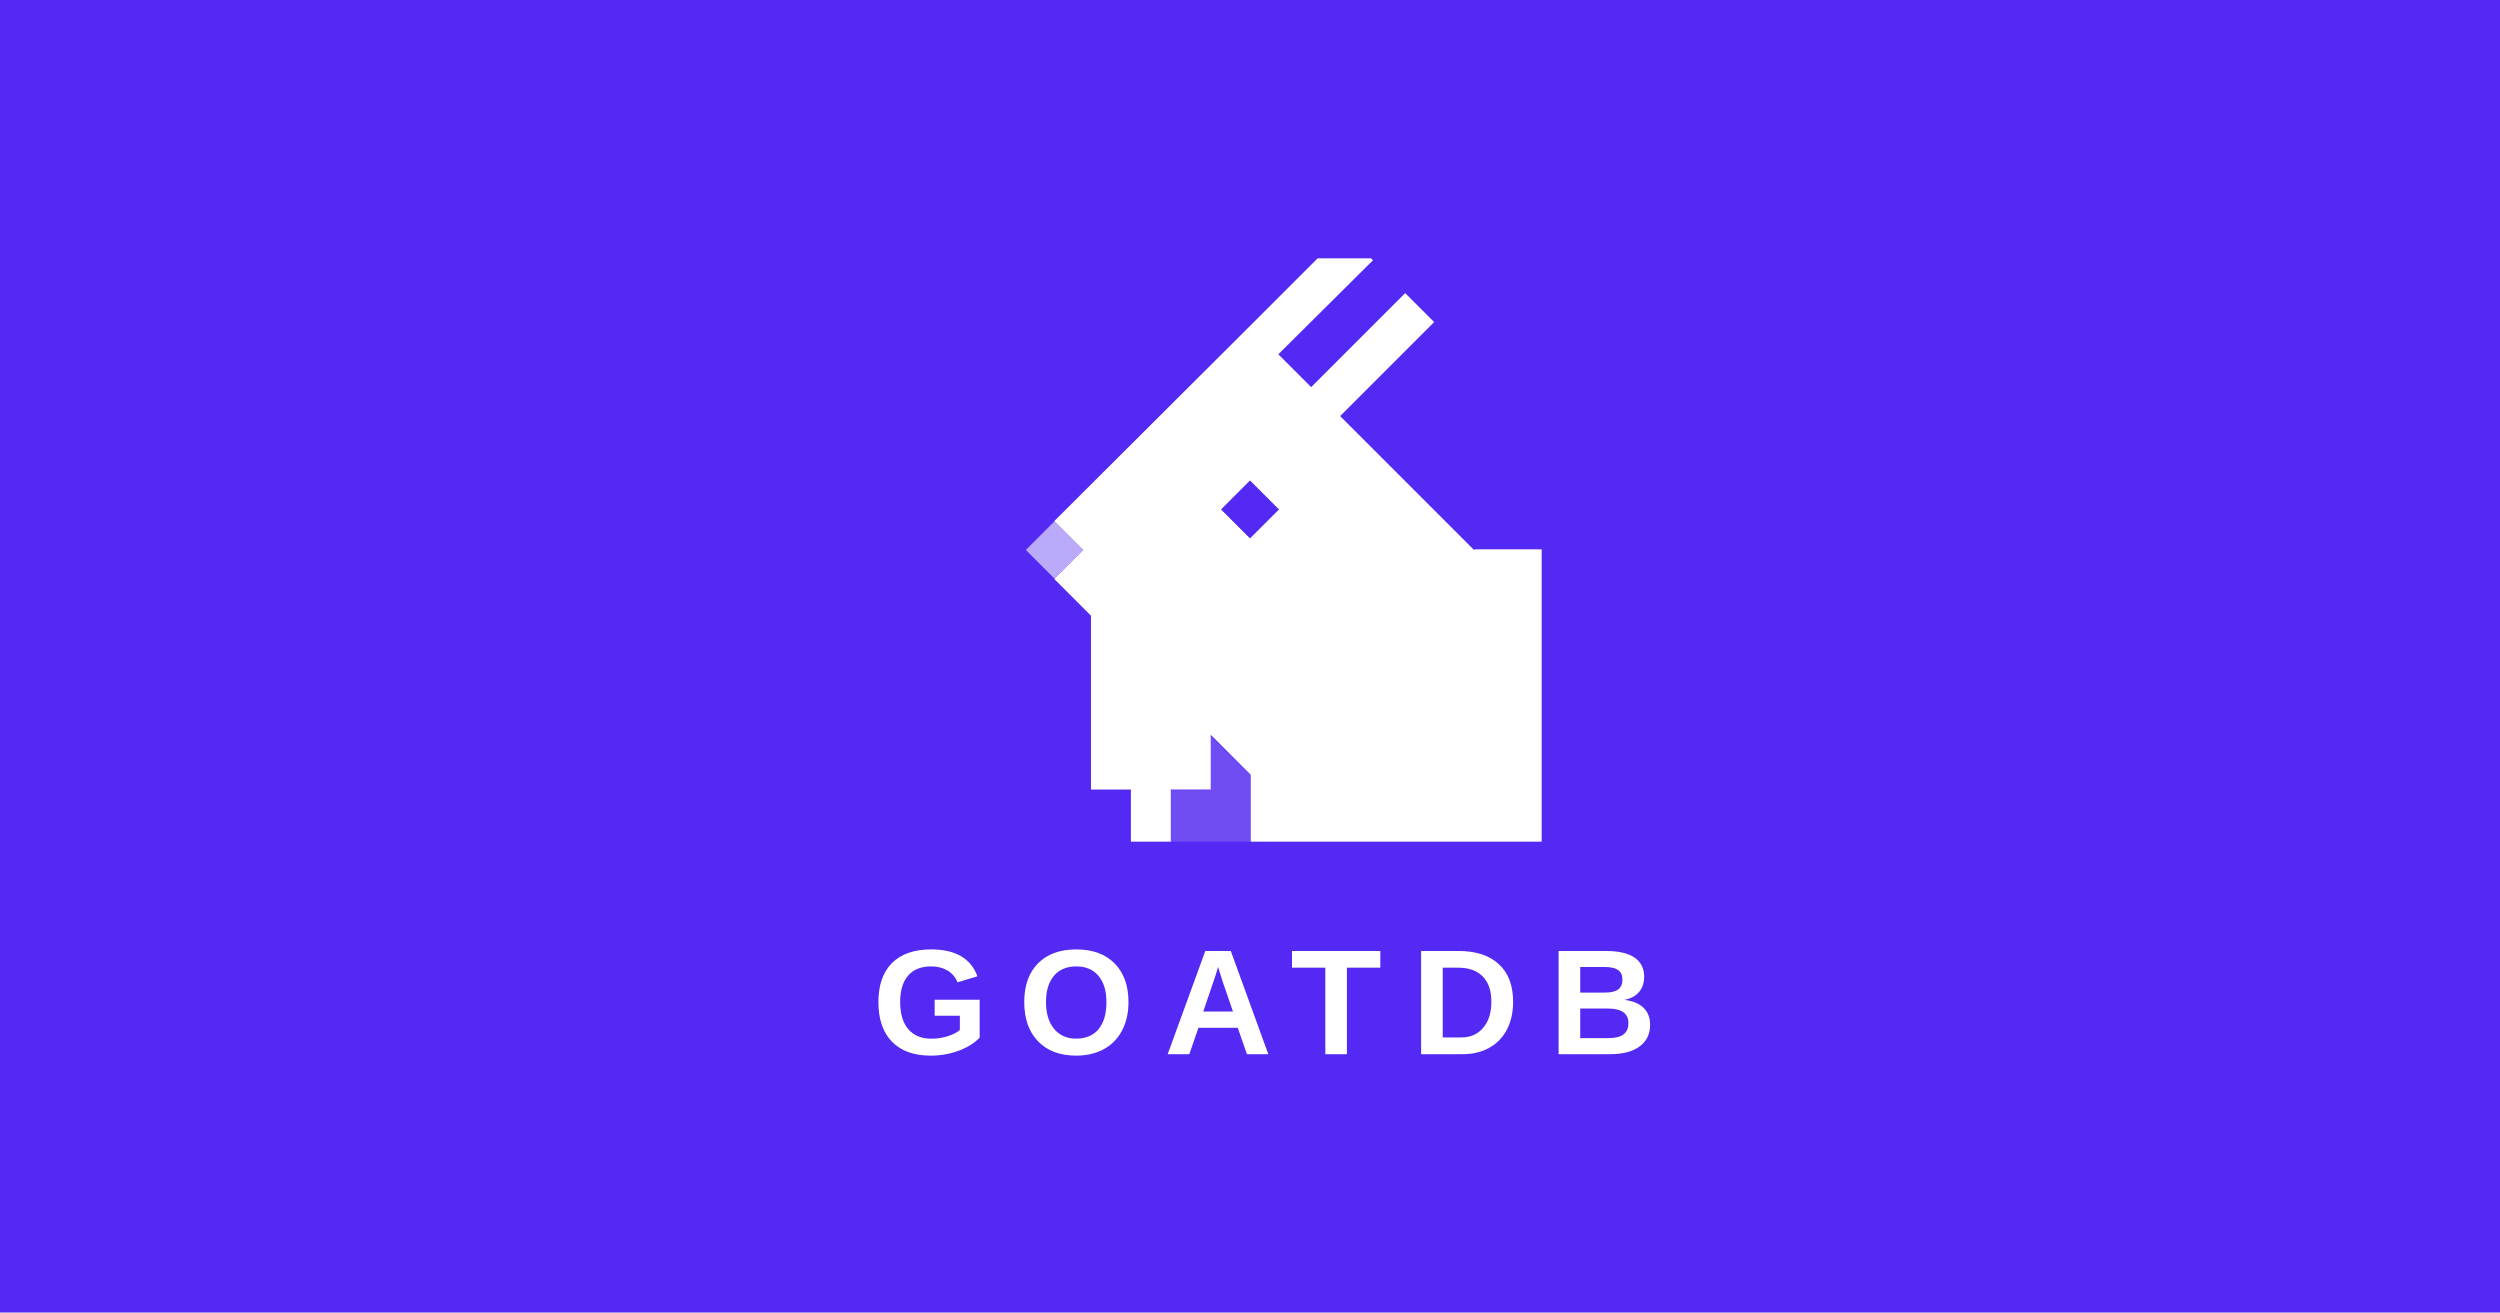
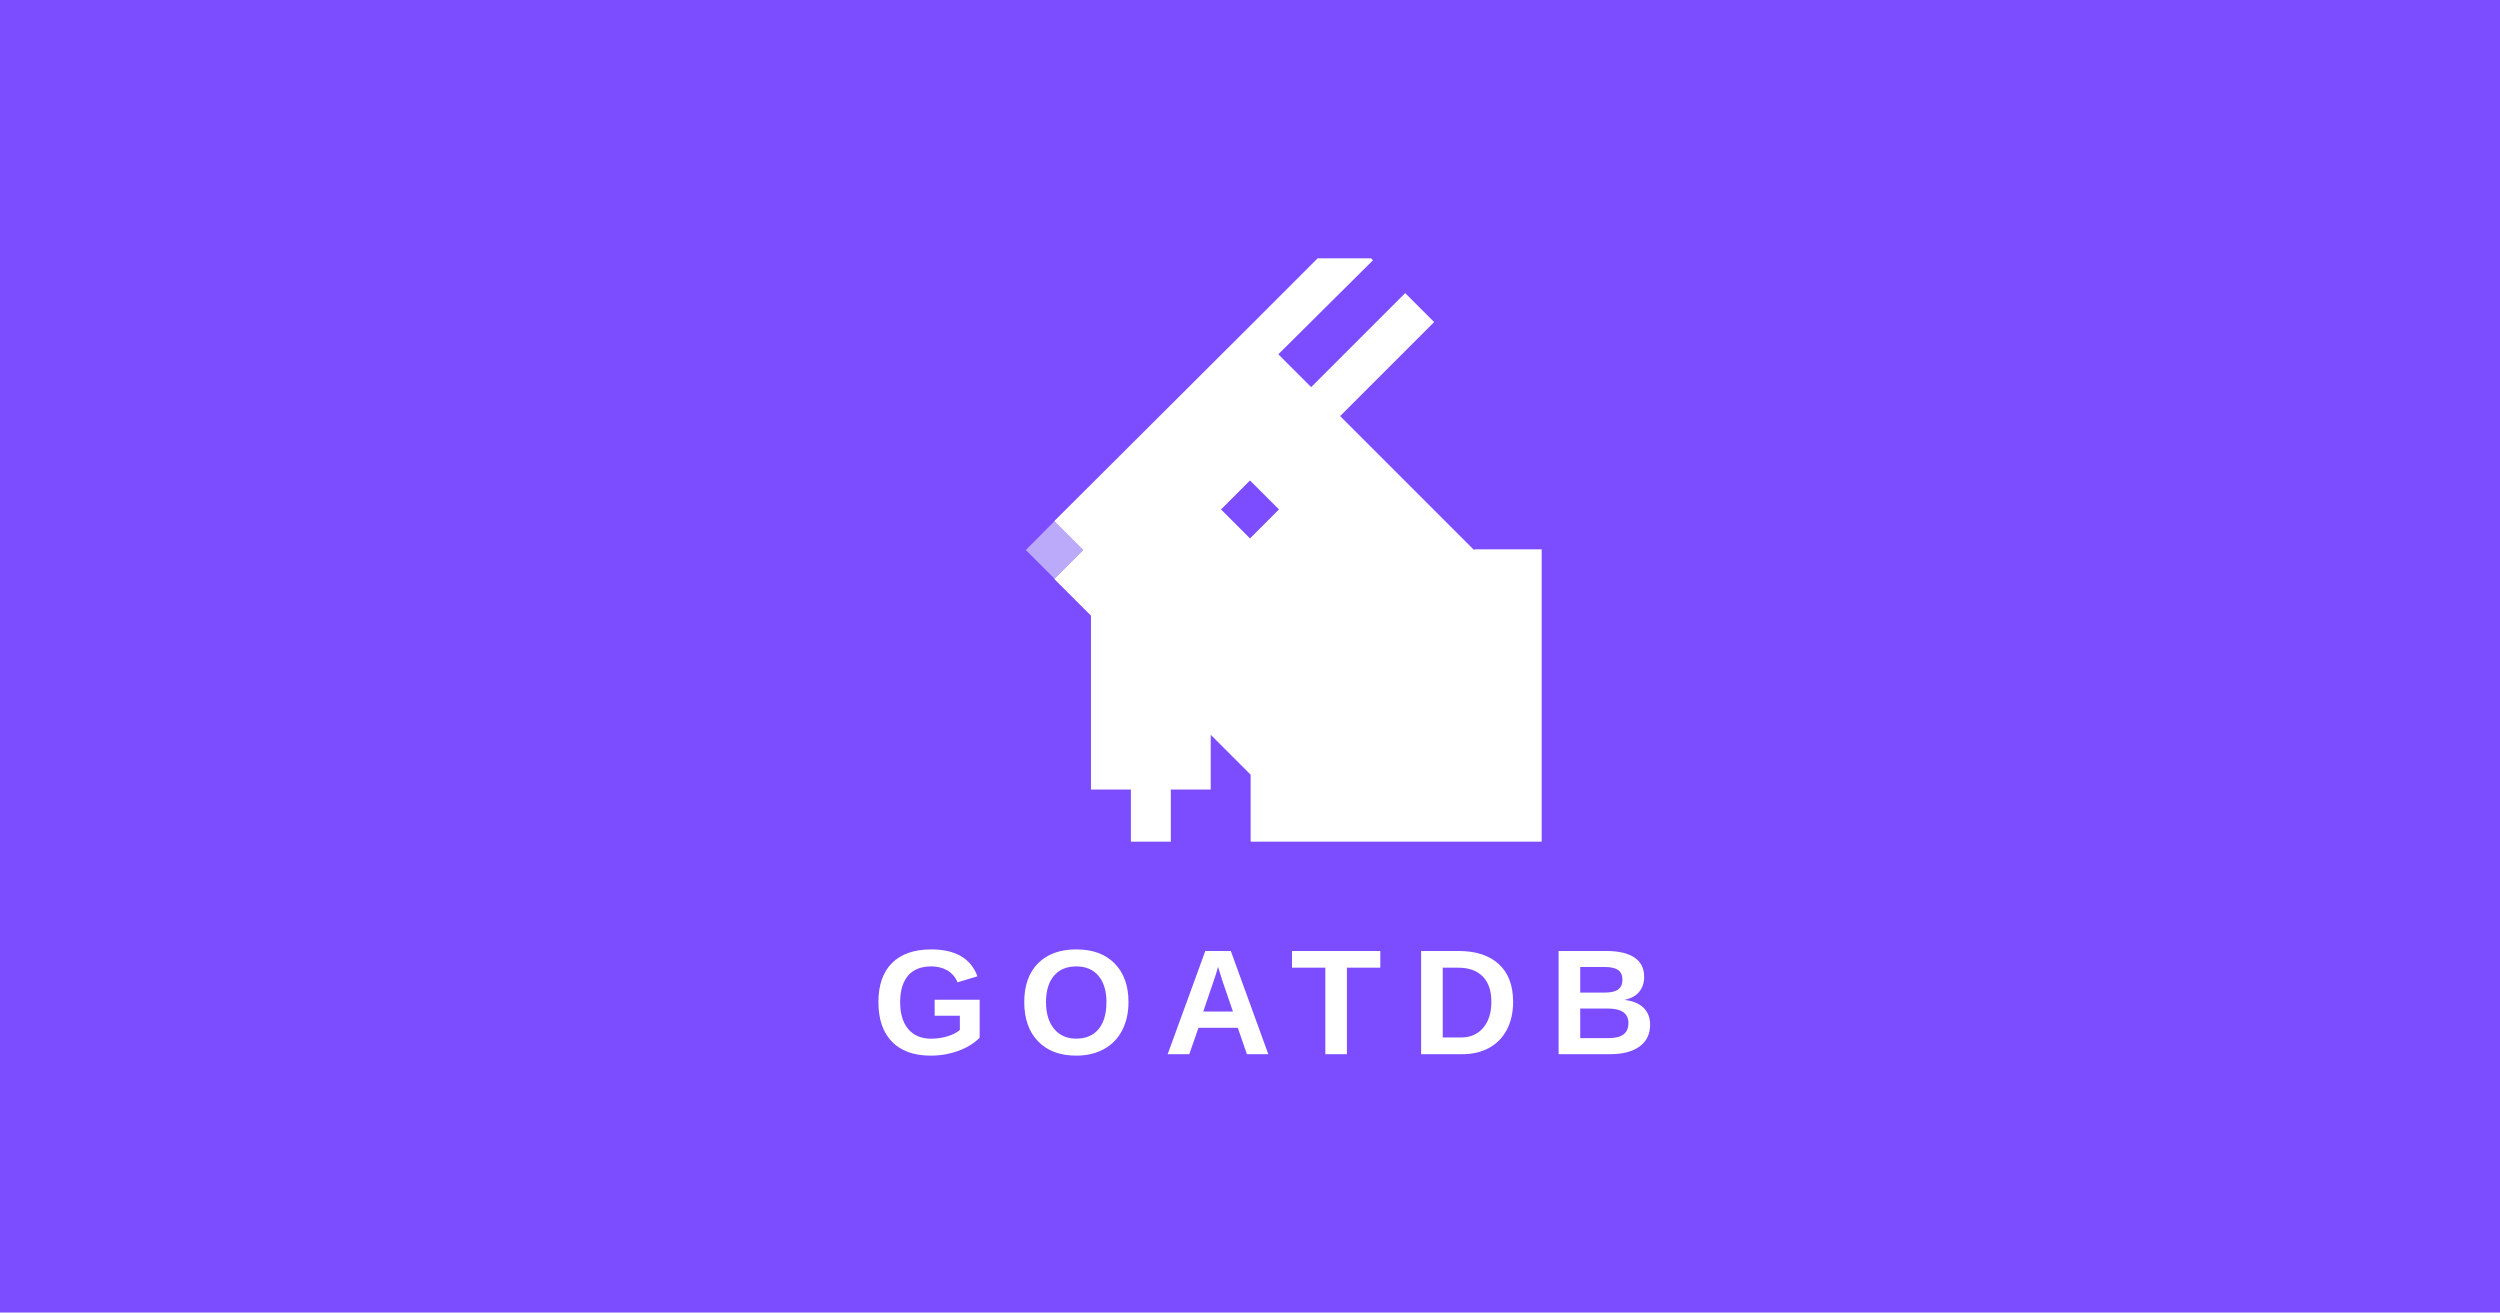
<svg xmlns="http://www.w3.org/2000/svg" width="1200" height="630" viewBox="0 0 1200 630">
-   <rect width="1200" height="630" fill="#5329f3" />
+   <rect width="1200" height="630" fill="#7c4dff" />
  <svg x="460" y="124" width="280" height="280" viewBox="0 0 90.6 90.6">
-     <path fill="#704df3" d="M39.1 74.1v8.5H33v8h12.3V80.2z" />
-     <path fill="#5329f3" d="m49.8 14.9 5.1 5.1L69.5 5.4 74 9.9 59.4 24.5l20.7 20.8h10.5V0H64.1l.3.3z" />
-     <path fill="#5329f3" d="M20.6 82.6V55.5L10.4 45.3l34.9-34.9v.1L55.8 0H0v90.6h26.8v-8z" />
+     <path fill="#7c4dff" d="M39.1 74.1v8.5H33v8h12.3V80.2z" />
+     <path fill="#7c4dff" d="m49.8 14.9 5.1 5.1L69.5 5.4 74 9.9 59.4 24.5l20.7 20.8h10.5V0H64.1l.3.3z" />
+     <path fill="#7c4dff" d="M20.6 82.6V55.5L10.4 45.3l34.9-34.9v.1L55.8 0H0v90.6h26.8v-8z" />
    <path fill="#bbaaf9" d="m14.939 40.842 4.454 4.455-4.454 4.454-4.455-4.454z" />
-     <path fill="#5329f3" d="m45.238 34.591 4.455 4.455-4.455 4.455-4.454-4.455z" />
+     <path fill="#7c4dff" d="m45.238 34.591 4.455 4.455-4.455 4.455-4.454-4.455z" />
    <path d="M80.1 45.3 59.3 24.5 73.9 9.9l-4.5-4.5L54.8 20l-5.1-5.1L64.4.3l-.3-.3h-8.3L45.4 10.4l-35 34.9 10.2 10.2v27h6.2v8.1H33v-8.1h6.2V74l6.2 6.2v10.4h45.3V45.2H80.2Zm-65.2 4.5-4.5-4.5 4.5-4.5 4.5 4.5zm30.4-6.3L40.8 39l4.5-4.5 4.5 4.5z" fill="#ffffff" />
  </svg>
  <text x="607" y="506" font-family="Arial, Helvetica, sans-serif" font-size="72" font-weight="bold" fill="#ffffff" text-anchor="middle" letter-spacing="14">GOATDB</text>
</svg>
